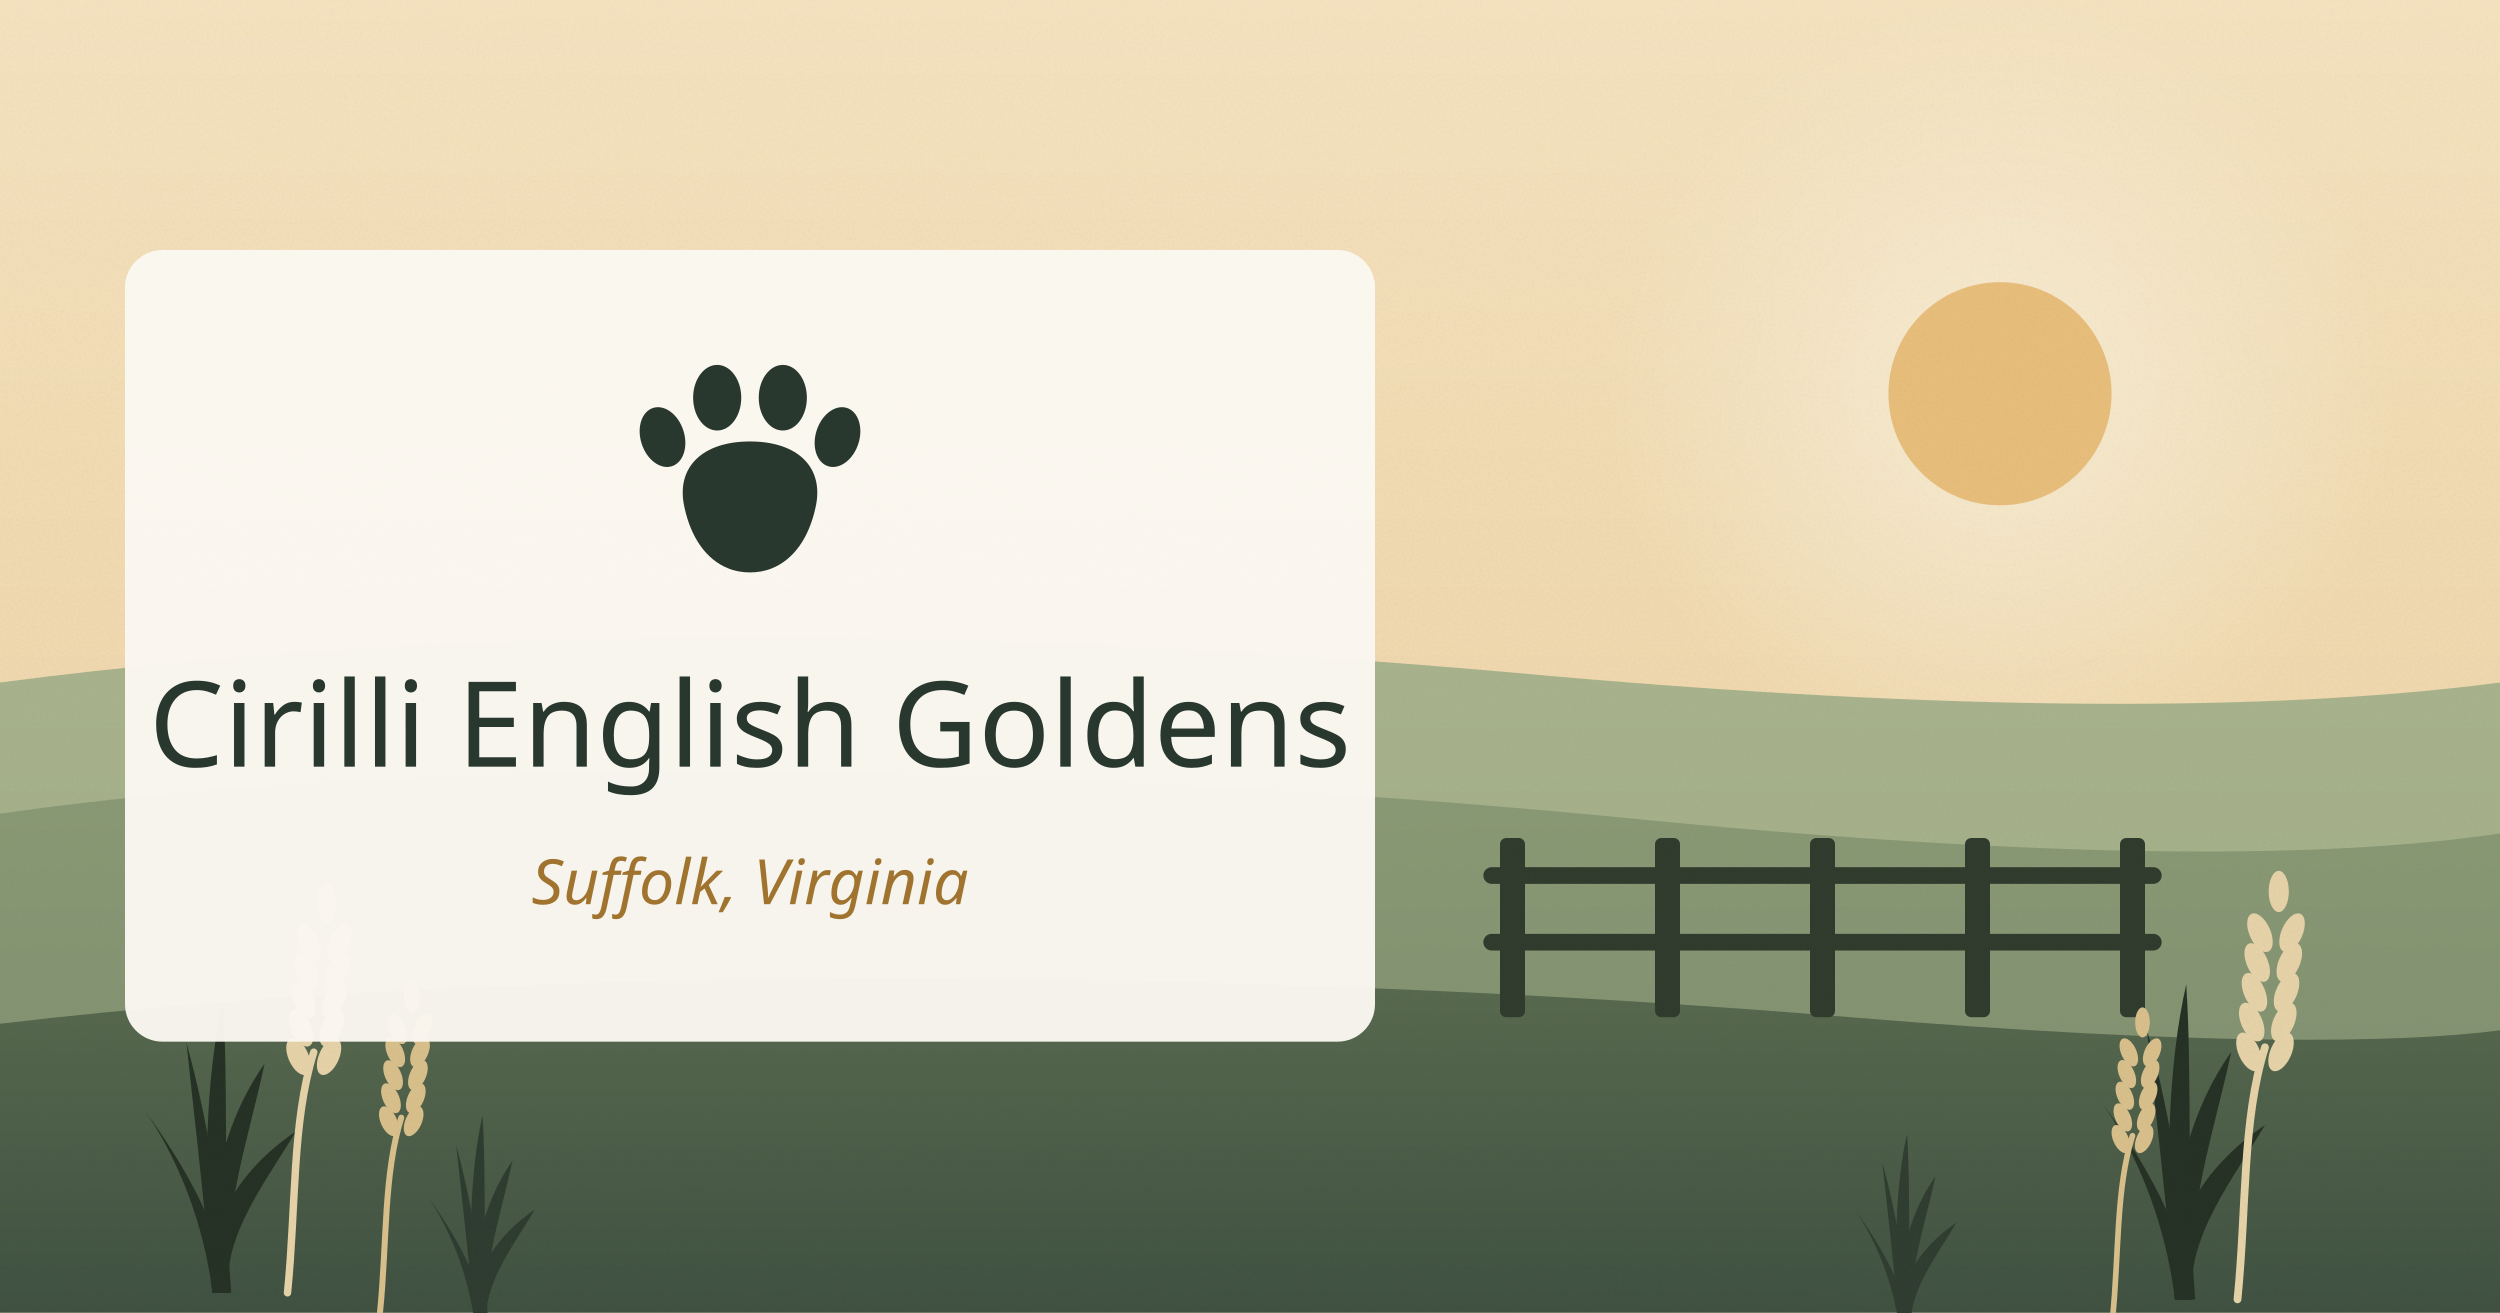
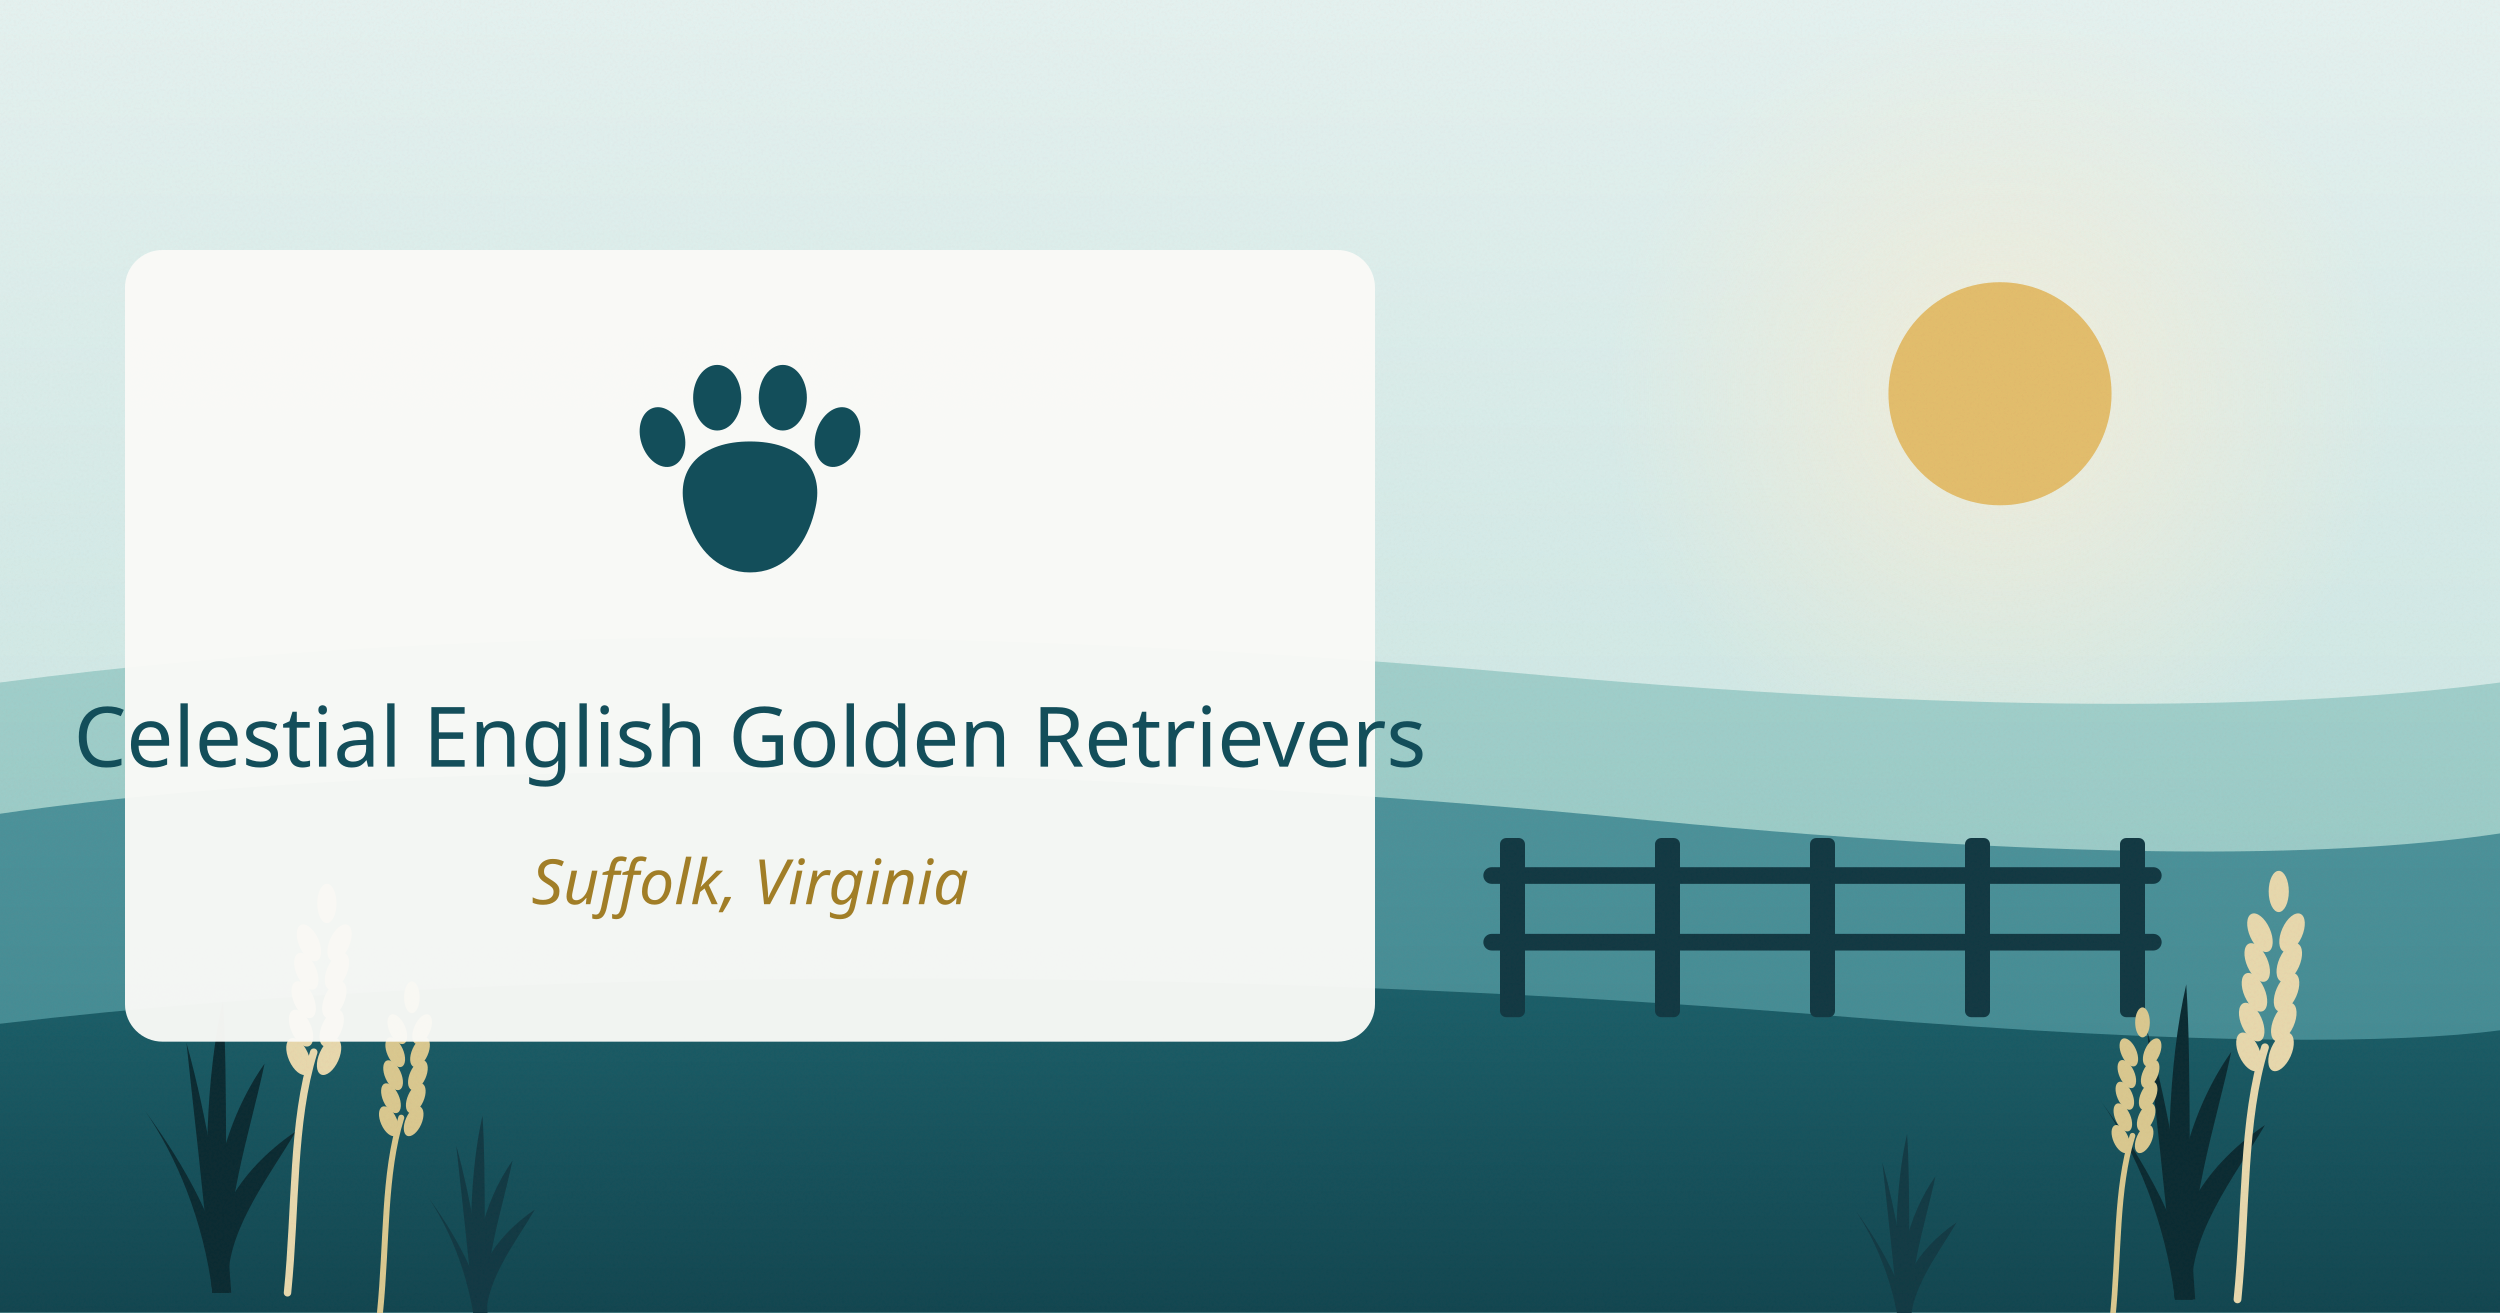
<svg xmlns="http://www.w3.org/2000/svg" viewBox="0 0 1200 630">
  <defs>
    <linearGradient id="sky" x1="0" y1="0" x2="0" y2="1">
-       <stop offset="0" stop-color="#F6E3C0" />
-       <stop offset="1" stop-color="#EDD09E" />
+       <stop offset="0" stop-color="#E7F3F1" />
+       <stop offset="1" stop-color="#C2E2DD" />
    </linearGradient>
    <linearGradient id="far" x1="0" y1="0" x2="0" y2="1">
-       <stop offset="0" stop-color="#A9B48E" />
-       <stop offset="1" stop-color="#9DA982" />
+       <stop offset="0" stop-color="#A3D0CC" />
+       <stop offset="1" stop-color="#8FC4BE" />
    </linearGradient>
    <linearGradient id="mid" x1="0" y1="0" x2="0" y2="1">
-       <stop offset="0" stop-color="#8A9A74" />
-       <stop offset="1" stop-color="#7C8C6F" />
+       <stop offset="0" stop-color="#4E939B" />
+       <stop offset="1" stop-color="#3E858D" />
    </linearGradient>
    <linearGradient id="near" x1="0" y1="0" x2="0" y2="1">
-       <stop offset="0" stop-color="#57694E" />
-       <stop offset="1" stop-color="#3E5040" />
+       <stop offset="0" stop-color="#1C5F69" />
+       <stop offset="1" stop-color="#12454F" />
    </linearGradient>
    <radialGradient id="glow" cx="0.5" cy="0.5" r="0.5">
      <stop offset="0" stop-color="#F9EFD8" stop-opacity="0.85" />
      <stop offset="1" stop-color="#F9EFD8" stop-opacity="0" />
    </radialGradient>
  </defs>
  <rect width="1200" height="630" fill="url(#sky)" />
  <circle cx="960" cy="189" r="189" fill="url(#glow)" />
-   <circle cx="960" cy="189" r="53.55" fill="#E9BE7B" />
+   <circle cx="960" cy="189" r="53.55" fill="#E5BE6C" />
  <path fill="url(#far)" d="M0 327.6 C 240 296.1, 504 302.4 744 324.45 C 960 343.35, 1104 340.2 1200 327.6 L 1200 630 L 0 630 Z" />
  <path fill="url(#mid)" d="M0 390.6 C 216 359.1, 540 368.55 792 393.75 C 1008 414.54, 1128 410.76 1200 400.05 L 1200 630 L 0 630 Z" />
  <path fill="url(#near)" d="M0 491.4 C 264 459.9, 624 466.2 888 488.25 C 1056 502.11, 1152 500.85 1200 494.55 L 1200 630 L 0 630 Z" />
  <g transform="translate(720,488.25)">
-     <g fill="#2E3A2C">
+     <g fill="#123842">
      <rect x="0" y="-86" width="12" height="86" rx="3" />
      <rect x="74.4" y="-86" width="12" height="86" rx="3" />
      <rect x="148.8" y="-86" width="12" height="86" rx="3" />
      <rect x="223.2" y="-86" width="12" height="86" rx="3" />
      <rect x="297.6" y="-86" width="12" height="86" rx="3" />
      <rect x="-8" y="-72" width="325.6" height="8" rx="4" />
      <rect x="-8" y="-40" width="325.6" height="8" rx="4" />
    </g>
  </g>
-   <g transform="translate(102,620.55) scale(1.25)" fill="#243024" opacity="1">
+   <g transform="translate(102,620.55) scale(1.25)" fill="#0B2A31" opacity="1">
    <path d="M 0 0 C -3.5 -28, -13.9 -52.5, -26 -70      C -10.8 -49, 3.5 -24.5, 6.3 0 Z" />
    <path d="M 0 0 C -3.5 -38.4, -7.5 -72, -10 -96      C -2 -67.2, 3.5 -33.6, 6.3 0 Z" />
    <path d="M 0 0 C -4 -44.8, -2.4 -84, 4 -112      C 6.2 -78.4, 4 -39.2, 7.2 0 Z" />
    <path d="M 0 0 C -3.5 -35.2, 4.5 -66, 20 -88      C 14.5 -61.6, 3.5 -30.8, 6.3 0 Z" />
    <path d="M 0 0 C -3.5 -24.8, 9.3 -46.5, 32 -62      C 21.1 -43.4, 3.5 -21.7, 6.3 0 Z" />
  </g>
-   <g transform="translate(228,636.3) scale(0.9)" fill="#2C3A2E" opacity="0.95">
+   <g transform="translate(228,636.3) scale(0.9)" fill="#123842" opacity="0.95">
    <path d="M 0 0 C -3.5 -28, -13.9 -52.5, -26 -70      C -10.8 -49, 3.5 -24.5, 6.3 0 Z" />
    <path d="M 0 0 C -3.5 -38.4, -7.5 -72, -10 -96      C -2 -67.2, 3.5 -33.6, 6.3 0 Z" />
    <path d="M 0 0 C -4 -44.8, -2.4 -84, 4 -112      C 6.2 -78.4, 4 -39.2, 7.2 0 Z" />
    <path d="M 0 0 C -3.5 -35.2, 4.5 -66, 20 -88      C 14.5 -61.6, 3.5 -30.8, 6.3 0 Z" />
    <path d="M 0 0 C -3.5 -24.8, 9.3 -46.5, 32 -62      C 21.1 -43.4, 3.5 -21.7, 6.3 0 Z" />
  </g>
-   <g transform="translate(1044,623.7) scale(1.35)" fill="#243024" opacity="1">
+   <g transform="translate(1044,623.7) scale(1.35)" fill="#0B2A31" opacity="1">
    <path d="M 0 0 C -3.5 -28, -13.9 -52.5, -26 -70      C -10.8 -49, 3.5 -24.5, 6.3 0 Z" />
    <path d="M 0 0 C -3.5 -38.4, -7.5 -72, -10 -96      C -2 -67.2, 3.5 -33.6, 6.3 0 Z" />
    <path d="M 0 0 C -4 -44.8, -2.4 -84, 4 -112      C 6.2 -78.4, 4 -39.2, 7.2 0 Z" />
    <path d="M 0 0 C -3.5 -35.2, 4.5 -66, 20 -88      C 14.5 -61.6, 3.5 -30.8, 6.3 0 Z" />
    <path d="M 0 0 C -3.5 -24.8, 9.3 -46.5, 32 -62      C 21.1 -43.4, 3.5 -21.7, 6.3 0 Z" />
  </g>
-   <g transform="translate(912,639.45) scale(0.85)" fill="#2C3A2E" opacity="0.92">
+   <g transform="translate(912,639.45) scale(0.85)" fill="#123842" opacity="0.92">
    <path d="M 0 0 C -3.5 -28, -13.9 -52.5, -26 -70      C -10.8 -49, 3.5 -24.5, 6.3 0 Z" />
    <path d="M 0 0 C -3.5 -38.4, -7.5 -72, -10 -96      C -2 -67.2, 3.5 -33.6, 6.3 0 Z" />
    <path d="M 0 0 C -4 -44.8, -2.4 -84, 4 -112      C 6.2 -78.4, 4 -39.2, 7.2 0 Z" />
    <path d="M 0 0 C -3.5 -35.2, 4.5 -66, 20 -88      C 14.5 -61.6, 3.5 -30.8, 6.3 0 Z" />
    <path d="M 0 0 C -3.5 -24.8, 9.3 -46.5, 32 -62      C 21.1 -43.4, 3.5 -21.7, 6.3 0 Z" />
  </g>
  <g transform="translate(138,620.55) scale(1.05)">
-     <path d="M 0 0 C 4 -40, 2 -78, 12 -110" fill="none" stroke="#E7D3A8" stroke-width="3.4" stroke-linecap="round" />
-     <ellipse cx="5" cy="-108" rx="4.6" ry="9" transform="rotate(-24 5 -108)" fill="#E7D3A8" />
-     <ellipse cx="19" cy="-108" rx="4.6" ry="9" transform="rotate(24 19 -108)" fill="#E7D3A8" />
-     <ellipse cx="6.2" cy="-121" rx="4.6" ry="9" transform="rotate(-24 6.2 -121)" fill="#E7D3A8" />
-     <ellipse cx="20.2" cy="-121" rx="4.6" ry="9" transform="rotate(24 20.2 -121)" fill="#E7D3A8" />
-     <ellipse cx="7.4" cy="-134" rx="4.6" ry="9" transform="rotate(-24 7.4 -134)" fill="#E7D3A8" />
-     <ellipse cx="21.4" cy="-134" rx="4.6" ry="9" transform="rotate(24 21.4 -134)" fill="#E7D3A8" />
-     <ellipse cx="8.6" cy="-147" rx="4.6" ry="9" transform="rotate(-24 8.6 -147)" fill="#E7D3A8" />
-     <ellipse cx="22.6" cy="-147" rx="4.6" ry="9" transform="rotate(24 22.6 -147)" fill="#E7D3A8" />
-     <ellipse cx="9.8" cy="-160" rx="4.6" ry="9" transform="rotate(-24 9.8 -160)" fill="#E7D3A8" />
-     <ellipse cx="23.8" cy="-160" rx="4.6" ry="9" transform="rotate(24 23.8 -160)" fill="#E7D3A8" />
-     <ellipse cx="18" cy="-178" rx="4.4" ry="9" fill="#E7D3A8" />
+     <path d="M 0 0 C 4 -40, 2 -78, 12 -110" fill="none" stroke="#EAD9AD" stroke-width="3.4" stroke-linecap="round" />
+     <ellipse cx="5" cy="-108" rx="4.6" ry="9" transform="rotate(-24 5 -108)" fill="#EAD9AD" />
+     <ellipse cx="19" cy="-108" rx="4.6" ry="9" transform="rotate(24 19 -108)" fill="#EAD9AD" />
+     <ellipse cx="6.2" cy="-121" rx="4.6" ry="9" transform="rotate(-24 6.2 -121)" fill="#EAD9AD" />
+     <ellipse cx="20.2" cy="-121" rx="4.6" ry="9" transform="rotate(24 20.2 -121)" fill="#EAD9AD" />
+     <ellipse cx="7.4" cy="-134" rx="4.6" ry="9" transform="rotate(-24 7.4 -134)" fill="#EAD9AD" />
+     <ellipse cx="21.4" cy="-134" rx="4.6" ry="9" transform="rotate(24 21.4 -134)" fill="#EAD9AD" />
+     <ellipse cx="8.6" cy="-147" rx="4.6" ry="9" transform="rotate(-24 8.6 -147)" fill="#EAD9AD" />
+     <ellipse cx="22.6" cy="-147" rx="4.6" ry="9" transform="rotate(24 22.6 -147)" fill="#EAD9AD" />
+     <ellipse cx="9.8" cy="-160" rx="4.6" ry="9" transform="rotate(-24 9.8 -160)" fill="#EAD9AD" />
+     <ellipse cx="23.8" cy="-160" rx="4.6" ry="9" transform="rotate(24 23.8 -160)" fill="#EAD9AD" />
+     <ellipse cx="18" cy="-178" rx="4.4" ry="9" fill="#EAD9AD" />
  </g>
  <g transform="translate(182.4,630) scale(0.85)">
-     <path d="M 0 0 C 4 -40, 2 -78, 12 -110" fill="none" stroke="#D9C08B" stroke-width="3.4" stroke-linecap="round" />
-     <ellipse cx="5" cy="-108" rx="4.6" ry="9" transform="rotate(-24 5 -108)" fill="#D9C08B" />
-     <ellipse cx="19" cy="-108" rx="4.6" ry="9" transform="rotate(24 19 -108)" fill="#D9C08B" />
-     <ellipse cx="6.2" cy="-121" rx="4.6" ry="9" transform="rotate(-24 6.2 -121)" fill="#D9C08B" />
-     <ellipse cx="20.2" cy="-121" rx="4.6" ry="9" transform="rotate(24 20.2 -121)" fill="#D9C08B" />
-     <ellipse cx="7.4" cy="-134" rx="4.6" ry="9" transform="rotate(-24 7.4 -134)" fill="#D9C08B" />
-     <ellipse cx="21.4" cy="-134" rx="4.6" ry="9" transform="rotate(24 21.4 -134)" fill="#D9C08B" />
-     <ellipse cx="8.6" cy="-147" rx="4.6" ry="9" transform="rotate(-24 8.6 -147)" fill="#D9C08B" />
-     <ellipse cx="22.6" cy="-147" rx="4.6" ry="9" transform="rotate(24 22.6 -147)" fill="#D9C08B" />
-     <ellipse cx="9.8" cy="-160" rx="4.6" ry="9" transform="rotate(-24 9.8 -160)" fill="#D9C08B" />
-     <ellipse cx="23.8" cy="-160" rx="4.6" ry="9" transform="rotate(24 23.8 -160)" fill="#D9C08B" />
-     <ellipse cx="18" cy="-178" rx="4.4" ry="9" fill="#D9C08B" />
+     <path d="M 0 0 C 4 -40, 2 -78, 12 -110" fill="none" stroke="#DCC98F" stroke-width="3.4" stroke-linecap="round" />
+     <ellipse cx="5" cy="-108" rx="4.6" ry="9" transform="rotate(-24 5 -108)" fill="#DCC98F" />
+     <ellipse cx="19" cy="-108" rx="4.6" ry="9" transform="rotate(24 19 -108)" fill="#DCC98F" />
+     <ellipse cx="6.2" cy="-121" rx="4.6" ry="9" transform="rotate(-24 6.2 -121)" fill="#DCC98F" />
+     <ellipse cx="20.2" cy="-121" rx="4.6" ry="9" transform="rotate(24 20.2 -121)" fill="#DCC98F" />
+     <ellipse cx="7.4" cy="-134" rx="4.6" ry="9" transform="rotate(-24 7.4 -134)" fill="#DCC98F" />
+     <ellipse cx="21.4" cy="-134" rx="4.6" ry="9" transform="rotate(24 21.4 -134)" fill="#DCC98F" />
+     <ellipse cx="8.6" cy="-147" rx="4.6" ry="9" transform="rotate(-24 8.6 -147)" fill="#DCC98F" />
+     <ellipse cx="22.6" cy="-147" rx="4.6" ry="9" transform="rotate(24 22.6 -147)" fill="#DCC98F" />
+     <ellipse cx="9.8" cy="-160" rx="4.6" ry="9" transform="rotate(-24 9.8 -160)" fill="#DCC98F" />
+     <ellipse cx="23.8" cy="-160" rx="4.6" ry="9" transform="rotate(24 23.8 -160)" fill="#DCC98F" />
+     <ellipse cx="18" cy="-178" rx="4.4" ry="9" fill="#DCC98F" />
  </g>
  <g transform="translate(1074,623.7) scale(1.1)">
-     <path d="M 0 0 C 4 -40, 2 -78, 12 -110" fill="none" stroke="#E7D3A8" stroke-width="3.4" stroke-linecap="round" />
-     <ellipse cx="5" cy="-108" rx="4.6" ry="9" transform="rotate(-24 5 -108)" fill="#E7D3A8" />
-     <ellipse cx="19" cy="-108" rx="4.6" ry="9" transform="rotate(24 19 -108)" fill="#E7D3A8" />
-     <ellipse cx="6.2" cy="-121" rx="4.6" ry="9" transform="rotate(-24 6.2 -121)" fill="#E7D3A8" />
-     <ellipse cx="20.2" cy="-121" rx="4.6" ry="9" transform="rotate(24 20.2 -121)" fill="#E7D3A8" />
-     <ellipse cx="7.4" cy="-134" rx="4.6" ry="9" transform="rotate(-24 7.4 -134)" fill="#E7D3A8" />
-     <ellipse cx="21.4" cy="-134" rx="4.6" ry="9" transform="rotate(24 21.4 -134)" fill="#E7D3A8" />
-     <ellipse cx="8.6" cy="-147" rx="4.6" ry="9" transform="rotate(-24 8.6 -147)" fill="#E7D3A8" />
-     <ellipse cx="22.6" cy="-147" rx="4.6" ry="9" transform="rotate(24 22.6 -147)" fill="#E7D3A8" />
-     <ellipse cx="9.8" cy="-160" rx="4.6" ry="9" transform="rotate(-24 9.8 -160)" fill="#E7D3A8" />
-     <ellipse cx="23.8" cy="-160" rx="4.6" ry="9" transform="rotate(24 23.8 -160)" fill="#E7D3A8" />
-     <ellipse cx="18" cy="-178" rx="4.4" ry="9" fill="#E7D3A8" />
+     <path d="M 0 0 C 4 -40, 2 -78, 12 -110" fill="none" stroke="#EAD9AD" stroke-width="3.4" stroke-linecap="round" />
+     <ellipse cx="5" cy="-108" rx="4.6" ry="9" transform="rotate(-24 5 -108)" fill="#EAD9AD" />
+     <ellipse cx="19" cy="-108" rx="4.6" ry="9" transform="rotate(24 19 -108)" fill="#EAD9AD" />
+     <ellipse cx="6.2" cy="-121" rx="4.6" ry="9" transform="rotate(-24 6.2 -121)" fill="#EAD9AD" />
+     <ellipse cx="20.2" cy="-121" rx="4.6" ry="9" transform="rotate(24 20.2 -121)" fill="#EAD9AD" />
+     <ellipse cx="7.4" cy="-134" rx="4.6" ry="9" transform="rotate(-24 7.4 -134)" fill="#EAD9AD" />
+     <ellipse cx="21.4" cy="-134" rx="4.6" ry="9" transform="rotate(24 21.4 -134)" fill="#EAD9AD" />
+     <ellipse cx="8.6" cy="-147" rx="4.6" ry="9" transform="rotate(-24 8.6 -147)" fill="#EAD9AD" />
+     <ellipse cx="22.6" cy="-147" rx="4.6" ry="9" transform="rotate(24 22.6 -147)" fill="#EAD9AD" />
+     <ellipse cx="9.8" cy="-160" rx="4.6" ry="9" transform="rotate(-24 9.8 -160)" fill="#EAD9AD" />
+     <ellipse cx="23.8" cy="-160" rx="4.6" ry="9" transform="rotate(24 23.8 -160)" fill="#EAD9AD" />
+     <ellipse cx="18" cy="-178" rx="4.4" ry="9" fill="#EAD9AD" />
  </g>
  <g transform="translate(1014,633.15) scale(0.8)">
-     <path d="M 0 0 C 4 -40, 2 -78, 12 -110" fill="none" stroke="#D9C08B" stroke-width="3.4" stroke-linecap="round" />
-     <ellipse cx="5" cy="-108" rx="4.6" ry="9" transform="rotate(-24 5 -108)" fill="#D9C08B" />
-     <ellipse cx="19" cy="-108" rx="4.6" ry="9" transform="rotate(24 19 -108)" fill="#D9C08B" />
-     <ellipse cx="6.2" cy="-121" rx="4.6" ry="9" transform="rotate(-24 6.2 -121)" fill="#D9C08B" />
-     <ellipse cx="20.2" cy="-121" rx="4.6" ry="9" transform="rotate(24 20.2 -121)" fill="#D9C08B" />
-     <ellipse cx="7.4" cy="-134" rx="4.6" ry="9" transform="rotate(-24 7.4 -134)" fill="#D9C08B" />
-     <ellipse cx="21.4" cy="-134" rx="4.6" ry="9" transform="rotate(24 21.4 -134)" fill="#D9C08B" />
-     <ellipse cx="8.6" cy="-147" rx="4.6" ry="9" transform="rotate(-24 8.6 -147)" fill="#D9C08B" />
-     <ellipse cx="22.6" cy="-147" rx="4.6" ry="9" transform="rotate(24 22.6 -147)" fill="#D9C08B" />
-     <ellipse cx="9.8" cy="-160" rx="4.6" ry="9" transform="rotate(-24 9.8 -160)" fill="#D9C08B" />
-     <ellipse cx="23.8" cy="-160" rx="4.6" ry="9" transform="rotate(24 23.8 -160)" fill="#D9C08B" />
-     <ellipse cx="18" cy="-178" rx="4.4" ry="9" fill="#D9C08B" />
+     <path d="M 0 0 C 4 -40, 2 -78, 12 -110" fill="none" stroke="#DCC98F" stroke-width="3.4" stroke-linecap="round" />
+     <ellipse cx="5" cy="-108" rx="4.6" ry="9" transform="rotate(-24 5 -108)" fill="#DCC98F" />
+     <ellipse cx="19" cy="-108" rx="4.6" ry="9" transform="rotate(24 19 -108)" fill="#DCC98F" />
+     <ellipse cx="6.2" cy="-121" rx="4.6" ry="9" transform="rotate(-24 6.2 -121)" fill="#DCC98F" />
+     <ellipse cx="20.2" cy="-121" rx="4.6" ry="9" transform="rotate(24 20.2 -121)" fill="#DCC98F" />
+     <ellipse cx="7.4" cy="-134" rx="4.6" ry="9" transform="rotate(-24 7.4 -134)" fill="#DCC98F" />
+     <ellipse cx="21.4" cy="-134" rx="4.6" ry="9" transform="rotate(24 21.4 -134)" fill="#DCC98F" />
+     <ellipse cx="8.6" cy="-147" rx="4.6" ry="9" transform="rotate(-24 8.6 -147)" fill="#DCC98F" />
+     <ellipse cx="22.6" cy="-147" rx="4.6" ry="9" transform="rotate(24 22.6 -147)" fill="#DCC98F" />
+     <ellipse cx="9.8" cy="-160" rx="4.6" ry="9" transform="rotate(-24 9.8 -160)" fill="#DCC98F" />
+     <ellipse cx="23.8" cy="-160" rx="4.6" ry="9" transform="rotate(24 23.8 -160)" fill="#DCC98F" />
+     <ellipse cx="18" cy="-178" rx="4.4" ry="9" fill="#DCC98F" />
  </g>
  <filter id="grain5" x="0" y="0" width="100%" height="100%">
    <feTurbulence type="fractalNoise" baseFrequency="0.8" numOctaves="2" seed="5" stitchTiles="stitch" />
-     <feColorMatrix type="matrix" values="0 0 0 0 0.16  0 0 0 0 0.14  0 0 0 0 0.10  0 0 0 0.05 0" />
+     <feColorMatrix type="matrix" values="0 0 0 0 0.08  0 0 0 0 0.14  0 0 0 0 0.15  0 0 0 0.05 0" />
  </filter>
  <rect width="1200" height="630" filter="url(#grain5)" />
-   <rect x="60" y="120" width="600" height="380" rx="18" fill="#FBF8F1" opacity="0.96" />
-   <g transform="translate(360,235) scale(1.05)" fill="#29382E">
+   <rect x="60" y="120" width="600" height="380" rx="18" fill="#FAFAF7" opacity="0.96" />
+   <g transform="translate(360,235) scale(1.05)" fill="#134E5A">
    <path d="M -30 8 C -34 -10, -22 -22, 0 -22 C 22 -22, 34 -10, 30 8 C 27 22, 20 32, 10 36 C 4 38.5, -4 38.5, -10 36 C -20 32, -27 22, -30 8 Z" />
    <ellipse cx="-15" cy="-42" rx="11" ry="15" />
    <ellipse cx="15" cy="-42" rx="11" ry="15" />
    <ellipse cx="-40" cy="-24" rx="10" ry="14" transform="rotate(-18 -40 -24)" />
    <ellipse cx="40" cy="-24" rx="10" ry="14" transform="rotate(18 40 -24)" />
  </g>
-   <text x="360" y="368" text-anchor="middle" font-family="Fraunces" font-size="57" fill="#29382E">Cirilli English Goldens</text>
-   <text x="360" y="434" text-anchor="middle" font-family="Fraunces" font-style="italic" font-size="30" fill="#A0742F">Suffolk, Virginia</text>
+   <text x="360" y="368" text-anchor="middle" font-family="Fraunces" font-size="40" fill="#134E5A">Celestial English Golden Retrievers</text>
+   <text x="360" y="434" text-anchor="middle" font-family="Fraunces" font-style="italic" font-size="30" fill="#A17E27">Suffolk, Virginia</text>
</svg>
